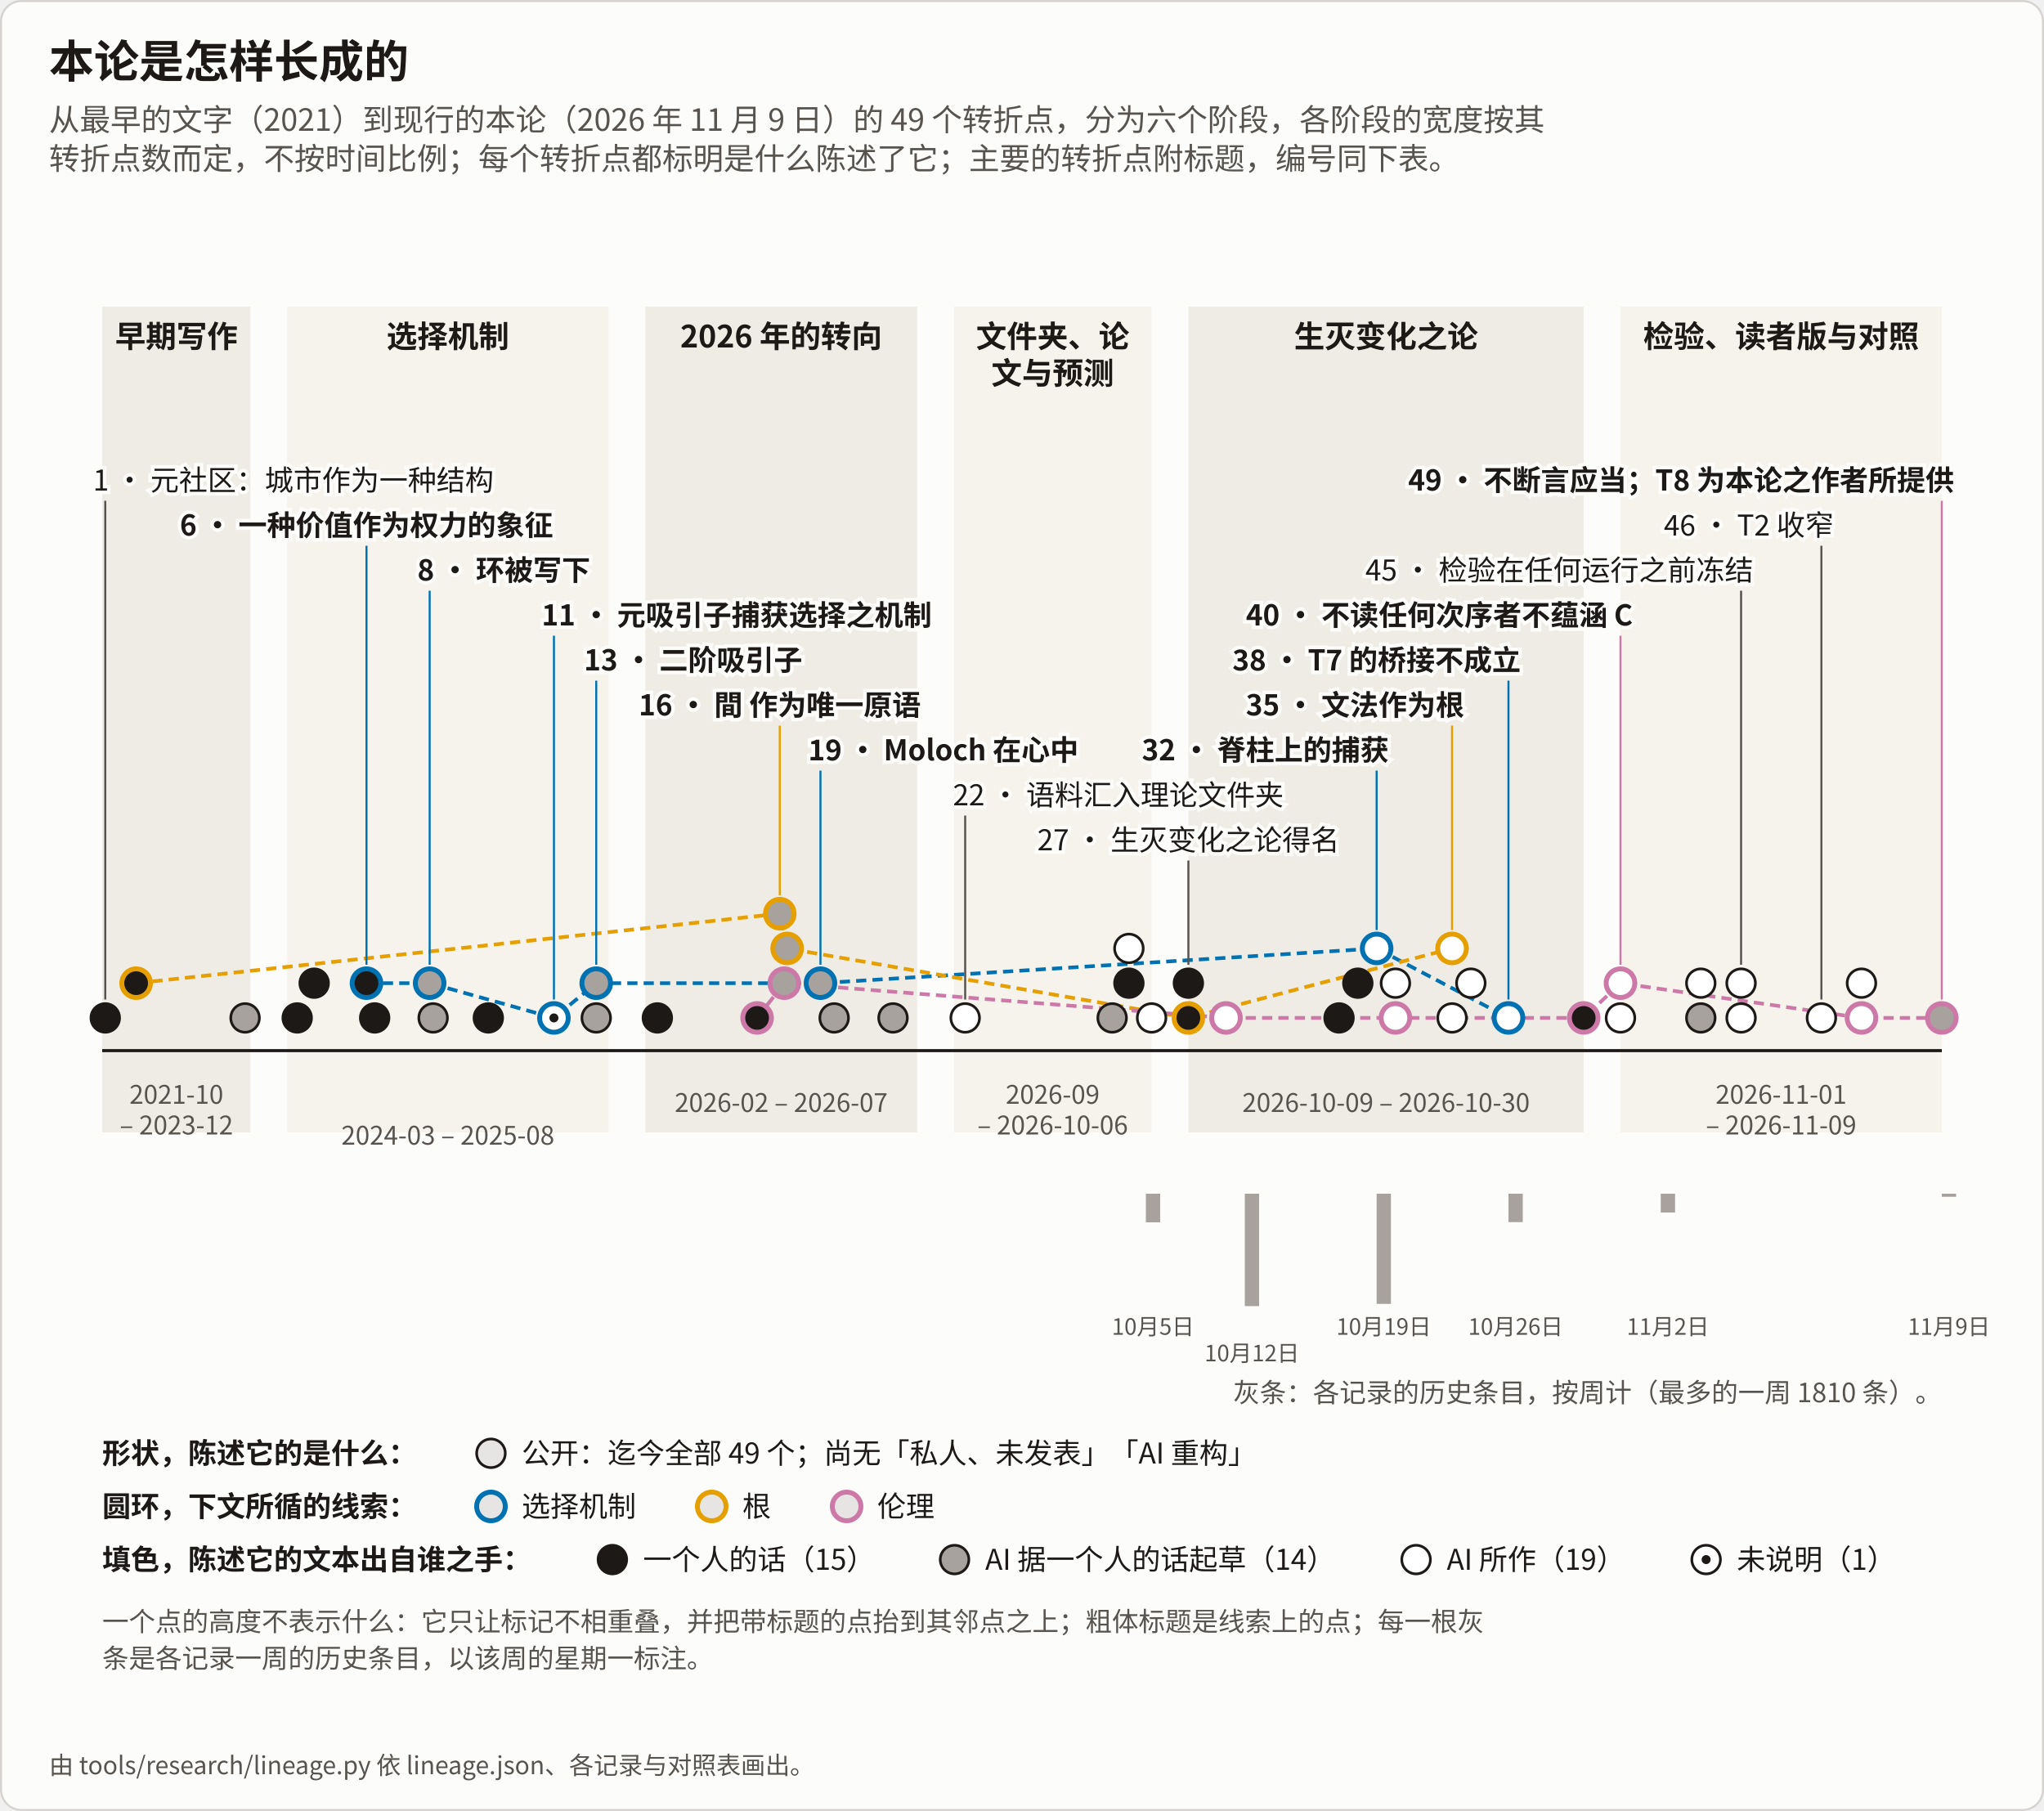
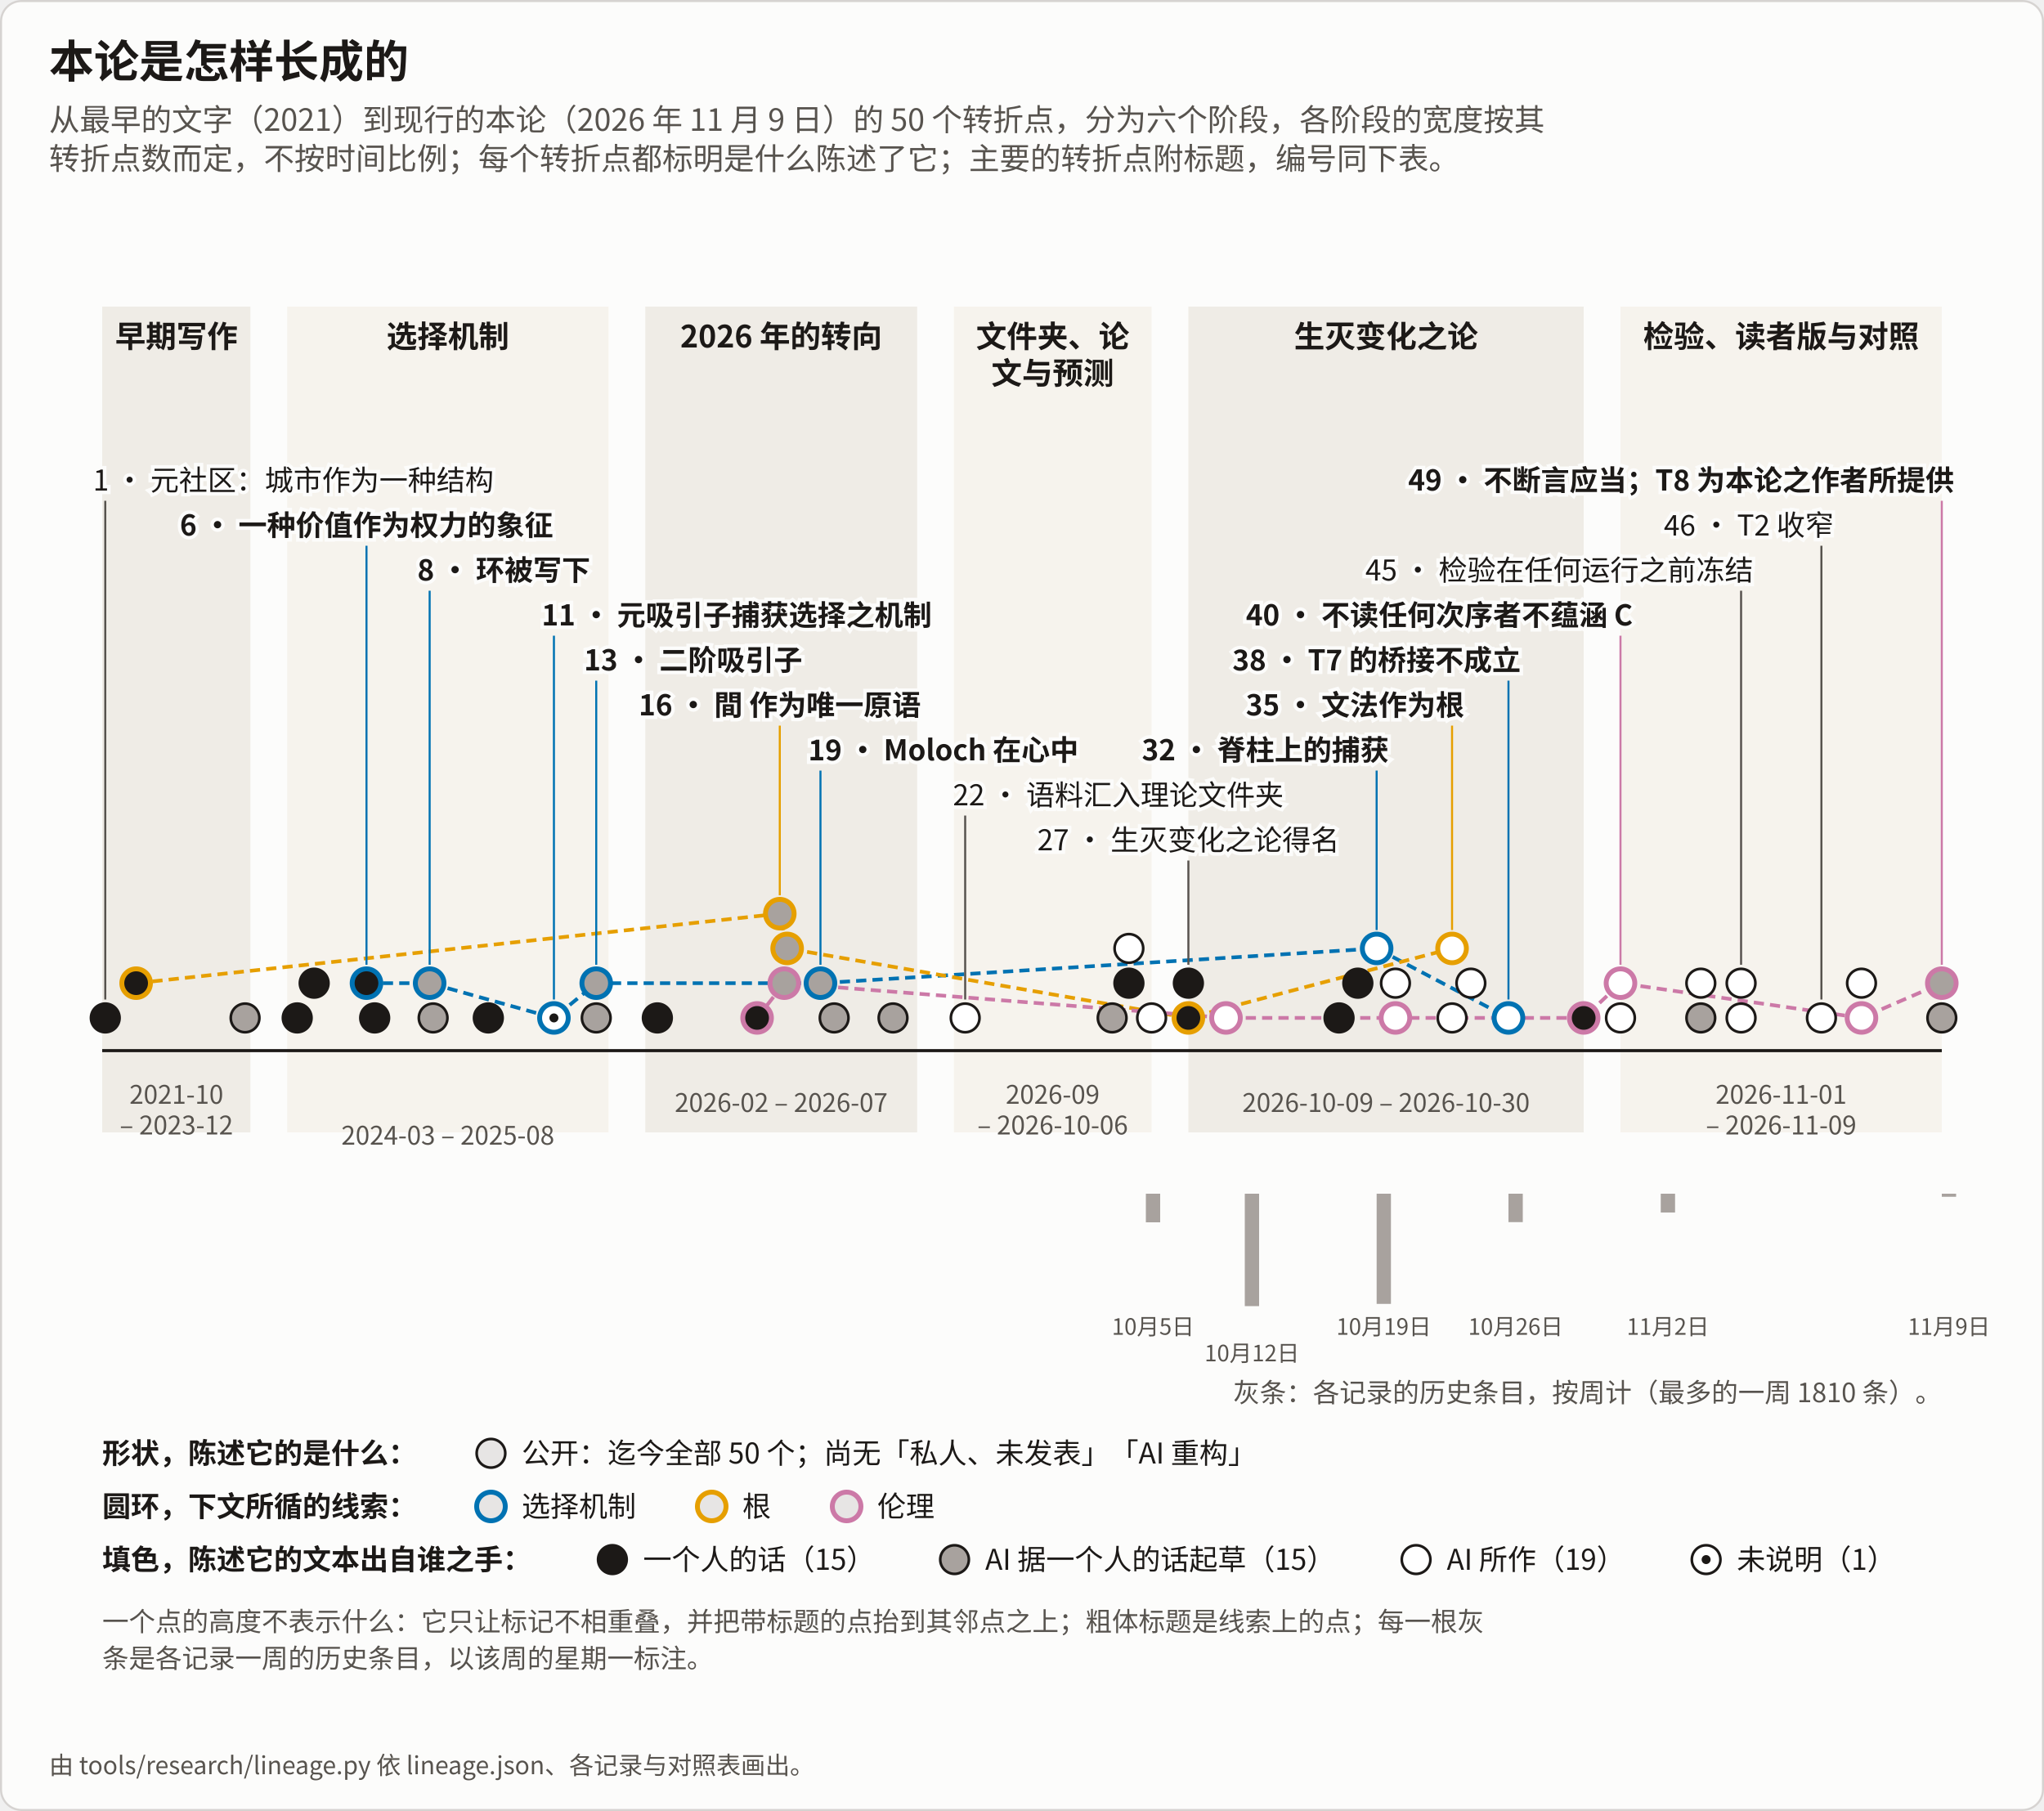
<svg xmlns="http://www.w3.org/2000/svg" viewBox="0 0 1000 886" width="1000" height="886" role="img" aria-labelledby="lineage-title" font-family="'PingFang SC', 'Hiragino Sans GB', 'Noto Sans CJK SC', 'Microsoft YaHei', sans-serif">
  <rect x="0.5" y="0.5" width="999" height="885" rx="10" fill="#fcfcfb" stroke="#d6d3d1" />
  <text x="24.0" y="38.0" font-size="22" font-weight="bold" text-anchor="start" fill="#1c1917">本论是怎样长成的</text>
-   <text x="24.0" y="64.0" font-size="15" text-anchor="start" fill="#57534e">从最早的文字（2021）到现行的本论（2026 年 11 月 9 日）的 49 个转折点，分为六个阶段，各阶段的宽度按其</text>
+   <text x="24.0" y="64.0" font-size="15" text-anchor="start" fill="#57534e">从最早的文字（2021）到现行的本论（2026 年 11 月 9 日）的 50 个转折点，分为六个阶段，各阶段的宽度按其</text>
  <text x="24.0" y="83.0" font-size="15" text-anchor="start" fill="#57534e">转折点数而定，不按时间比例；每个转折点都标明是什么陈述了它；主要的转折点附标题，编号同下表。</text>
  <rect x="50.0" y="150" width="72.5" height="404" fill="#efece6" />
  <text x="86.3" y="170.0" font-size="15" font-weight="bold" text-anchor="middle" fill="#1c1917">早期写作</text>
  <text x="86.3" y="540.0" font-size="12.5" text-anchor="middle" fill="#57534e">2021-10</text>
  <text x="86.3" y="555.0" font-size="12.5" text-anchor="middle" fill="#57534e">– 2023-12</text>
  <rect x="140.5" y="150" width="157.2" height="404" fill="#f6f3ed" />
  <text x="219.1" y="170.0" font-size="15" font-weight="bold" text-anchor="middle" fill="#1c1917">选择机制</text>
  <text x="219.1" y="560.0" font-size="12.5" text-anchor="middle" fill="#57534e">2024-03 – 2025-08</text>
  <rect x="315.7" y="150" width="133.0" height="404" fill="#efece6" />
  <text x="382.2" y="170.0" font-size="15" font-weight="bold" text-anchor="middle" fill="#1c1917">2026 年的转向</text>
  <text x="382.2" y="544.0" font-size="12.5" text-anchor="middle" fill="#57534e">2026-02 – 2026-07</text>
  <rect x="466.7" y="150" width="96.7" height="404" fill="#f6f3ed" />
  <text x="515.0" y="170.0" font-size="15" font-weight="bold" text-anchor="middle" fill="#1c1917">文件夹、论</text>
  <text x="515.0" y="188.0" font-size="15" font-weight="bold" text-anchor="middle" fill="#1c1917">文与预测</text>
  <text x="515.0" y="540.0" font-size="12.5" text-anchor="middle" fill="#57534e">2026-09</text>
  <text x="515.0" y="555.0" font-size="12.5" text-anchor="middle" fill="#57534e">– 2026-10-06</text>
  <rect x="581.4" y="150" width="193.4" height="404" fill="#efece6" />
  <text x="678.1" y="170.0" font-size="15" font-weight="bold" text-anchor="middle" fill="#1c1917">生灭变化之论</text>
  <text x="678.1" y="544.0" font-size="12.5" text-anchor="middle" fill="#57534e">2026-10-09 – 2026-10-30</text>
  <rect x="792.8" y="150" width="157.2" height="404" fill="#f6f3ed" />
  <text x="871.4" y="170.0" font-size="15" font-weight="bold" text-anchor="middle" fill="#1c1917">检验、读者版与对照</text>
  <text x="871.4" y="540.0" font-size="12.5" text-anchor="middle" fill="#57534e">2026-11-01</text>
  <text x="871.4" y="555.0" font-size="12.5" text-anchor="middle" fill="#57534e">– 2026-11-09</text>
  <line x1="50" y1="514" x2="950" y2="514" stroke="#1c1917" stroke-width="1.5" />
  <rect x="560.6" y="584.0" width="7" height="14.0" fill="#a8a29e" />
  <rect x="609.0" y="584.0" width="7" height="55.0" fill="#a8a29e" />
  <rect x="673.5" y="584.0" width="7" height="53.9" fill="#a8a29e" />
  <rect x="738.0" y="584.0" width="7" height="13.9" fill="#a8a29e" />
  <rect x="812.5" y="584.0" width="7" height="9.2" fill="#a8a29e" />
  <rect x="950.0" y="584.0" width="7" height="1.5" fill="#a8a29e" />
  <text x="564.1" y="653.0" font-size="11" text-anchor="middle" fill="#57534e">10月5日</text>
  <text x="612.5" y="666.0" font-size="11" text-anchor="middle" fill="#57534e">10月12日</text>
  <text x="677.0" y="653.0" font-size="11" text-anchor="middle" fill="#57534e">10月19日</text>
  <text x="741.5" y="653.0" font-size="11" text-anchor="middle" fill="#57534e">10月26日</text>
  <text x="816.0" y="653.0" font-size="11" text-anchor="middle" fill="#57534e">11月2日</text>
  <text x="953.5" y="653.0" font-size="11" text-anchor="middle" fill="#57534e">11月9日</text>
  <text x="950.0" y="686.0" font-size="13" text-anchor="end" fill="#57534e">灰条：各记录的历史条目，按周计（最多的一周 1810 条）。</text>
  <path d="M179.3,481.0 L210.2,481.0 L271.0,498.0 L291.7,481.0 L401.4,481.0 L673.5,464.0 L738.0,498.0" fill="none" stroke="#0072B2" stroke-width="1.8" stroke-dasharray="5 3" />
  <path d="M66.6,481.0 L381.5,447.0 L385.1,464.0 L581.4,498.0 L710.4,464.0" fill="none" stroke="#E69F00" stroke-width="1.8" stroke-dasharray="5 3" />
-   <path d="M370.4,498.0 L383.7,481.0 L599.8,498.0 L682.7,498.0 L774.8,498.0 L792.8,481.0 L910.7,498.0 L950.0,498.0" fill="none" stroke="#CC79A7" stroke-width="1.8" stroke-dasharray="5 3" />
+   <path d="M370.4,498.0 L383.7,481.0 L599.8,498.0 L682.7,498.0 L774.8,498.0 L792.8,481.0 L910.7,498.0 L950.0,481.0" fill="none" stroke="#CC79A7" stroke-width="1.8" stroke-dasharray="5 3" />
  <circle cx="51.5" cy="498.0" r="7" fill="#1c1917" stroke="#1c1917" stroke-width="1.3" />
  <circle cx="66.6" cy="481.0" r="7" fill="#1c1917" stroke="#E69F00" stroke-width="2.4" />
  <circle cx="119.9" cy="498.0" r="7" fill="#a8a29e" stroke="#1c1917" stroke-width="1.3" />
  <circle cx="145.4" cy="498.0" r="7" fill="#1c1917" stroke="#1c1917" stroke-width="1.3" />
  <circle cx="153.7" cy="481.0" r="7" fill="#1c1917" stroke="#1c1917" stroke-width="1.3" />
  <circle cx="179.3" cy="481.0" r="7" fill="#1c1917" stroke="#0072B2" stroke-width="2.4" />
  <circle cx="183.3" cy="498.0" r="7" fill="#1c1917" stroke="#1c1917" stroke-width="1.3" />
  <circle cx="210.2" cy="481.0" r="7" fill="#a8a29e" stroke="#0072B2" stroke-width="2.4" />
  <circle cx="211.9" cy="498.0" r="7" fill="#a8a29e" stroke="#1c1917" stroke-width="1.3" />
  <circle cx="238.9" cy="498.0" r="7" fill="#1c1917" stroke="#1c1917" stroke-width="1.3" />
  <circle cx="271.0" cy="498.0" r="7" fill="#ffffff" stroke="#0072B2" stroke-width="2.4" />
  <circle cx="271.0" cy="498.0" r="2.2" fill="#1c1917" />
  <circle cx="291.7" cy="498.0" r="7" fill="#a8a29e" stroke="#1c1917" stroke-width="1.3" />
  <circle cx="291.7" cy="481.0" r="7" fill="#a8a29e" stroke="#0072B2" stroke-width="2.4" />
  <circle cx="321.6" cy="498.0" r="7" fill="#1c1917" stroke="#1c1917" stroke-width="1.3" />
  <circle cx="370.4" cy="498.0" r="7" fill="#1c1917" stroke="#CC79A7" stroke-width="2.4" />
  <circle cx="381.5" cy="447.0" r="7" fill="#a8a29e" stroke="#E69F00" stroke-width="2.4" />
  <circle cx="383.7" cy="481.0" r="7" fill="#a8a29e" stroke="#CC79A7" stroke-width="2.4" />
  <circle cx="385.1" cy="464.0" r="7" fill="#a8a29e" stroke="#E69F00" stroke-width="2.4" />
  <circle cx="401.4" cy="481.0" r="7" fill="#a8a29e" stroke="#0072B2" stroke-width="2.4" />
  <circle cx="408.1" cy="498.0" r="7" fill="#a8a29e" stroke="#1c1917" stroke-width="1.3" />
  <circle cx="436.9" cy="498.0" r="7" fill="#a8a29e" stroke="#1c1917" stroke-width="1.3" />
  <circle cx="472.2" cy="498.0" r="7" fill="#ffffff" stroke="#1c1917" stroke-width="1.3" />
  <circle cx="544.1" cy="498.0" r="7" fill="#a8a29e" stroke="#1c1917" stroke-width="1.3" />
  <circle cx="552.3" cy="481.0" r="7" fill="#1c1917" stroke="#1c1917" stroke-width="1.3" />
  <circle cx="552.3" cy="464.0" r="7" fill="#ffffff" stroke="#1c1917" stroke-width="1.3" />
  <circle cx="563.4" cy="498.0" r="7" fill="#ffffff" stroke="#1c1917" stroke-width="1.3" />
  <circle cx="581.4" cy="481.0" r="7" fill="#1c1917" stroke="#1c1917" stroke-width="1.3" />
  <circle cx="581.4" cy="498.0" r="7" fill="#1c1917" stroke="#E69F00" stroke-width="2.4" />
  <circle cx="599.8" cy="498.0" r="7" fill="#ffffff" stroke="#CC79A7" stroke-width="2.4" />
  <circle cx="655.1" cy="498.0" r="7" fill="#1c1917" stroke="#1c1917" stroke-width="1.3" />
  <circle cx="664.3" cy="481.0" r="7" fill="#1c1917" stroke="#1c1917" stroke-width="1.3" />
  <circle cx="673.5" cy="464.0" r="7" fill="#ffffff" stroke="#0072B2" stroke-width="2.4" />
  <circle cx="682.7" cy="498.0" r="7" fill="#ffffff" stroke="#CC79A7" stroke-width="2.4" />
  <circle cx="682.7" cy="481.0" r="7" fill="#ffffff" stroke="#1c1917" stroke-width="1.3" />
  <circle cx="710.4" cy="464.0" r="7" fill="#ffffff" stroke="#E69F00" stroke-width="2.4" />
  <circle cx="710.4" cy="498.0" r="7" fill="#ffffff" stroke="#1c1917" stroke-width="1.3" />
  <circle cx="719.6" cy="481.0" r="7" fill="#ffffff" stroke="#1c1917" stroke-width="1.3" />
  <circle cx="738.0" cy="498.0" r="7" fill="#ffffff" stroke="#0072B2" stroke-width="2.4" />
  <circle cx="774.8" cy="498.0" r="7" fill="#1c1917" stroke="#CC79A7" stroke-width="2.4" />
  <circle cx="792.8" cy="481.0" r="7" fill="#ffffff" stroke="#CC79A7" stroke-width="2.4" />
  <circle cx="792.8" cy="498.0" r="7" fill="#ffffff" stroke="#1c1917" stroke-width="1.3" />
  <circle cx="832.1" cy="498.0" r="7" fill="#a8a29e" stroke="#1c1917" stroke-width="1.3" />
  <circle cx="832.1" cy="481.0" r="7" fill="#ffffff" stroke="#1c1917" stroke-width="1.3" />
  <circle cx="851.8" cy="498.0" r="7" fill="#ffffff" stroke="#1c1917" stroke-width="1.3" />
  <circle cx="851.8" cy="481.0" r="7" fill="#ffffff" stroke="#1c1917" stroke-width="1.3" />
  <circle cx="891.1" cy="498.0" r="7" fill="#ffffff" stroke="#1c1917" stroke-width="1.3" />
  <circle cx="910.7" cy="498.0" r="7" fill="#ffffff" stroke="#CC79A7" stroke-width="2.4" />
  <circle cx="910.7" cy="481.0" r="7" fill="#ffffff" stroke="#1c1917" stroke-width="1.3" />
-   <circle cx="950.0" cy="498.0" r="7" fill="#a8a29e" stroke="#CC79A7" stroke-width="2.4" />
+   <circle cx="950.0" cy="481.0" r="7" fill="#a8a29e" stroke="#CC79A7" stroke-width="2.4" />
+   <circle cx="950.0" cy="498.0" r="7" fill="#a8a29e" stroke="#1c1917" stroke-width="1.3" />
  <line x1="51.5" y1="489.0" x2="51.5" y2="245.0" stroke="#57534e" stroke-width="1" />
  <text x="45.5" y="240.0" font-size="14" text-anchor="start" fill="#1c1917" stroke="#fcfcfb" stroke-width="3.5" paint-order="stroke">1 · 元社区：城市作为一种结构</text>
  <line x1="179.3" y1="472.0" x2="179.3" y2="267.0" stroke="#0072B2" stroke-width="1" />
  <text x="179.3" y="262.0" font-size="14" font-weight="bold" text-anchor="middle" fill="#1c1917" stroke="#fcfcfb" stroke-width="3.5" paint-order="stroke">6 · 一种价值作为权力的象征</text>
  <line x1="210.2" y1="472.0" x2="210.2" y2="289.0" stroke="#0072B2" stroke-width="1" />
  <text x="204.2" y="284.0" font-size="14" font-weight="bold" text-anchor="start" fill="#1c1917" stroke="#fcfcfb" stroke-width="3.5" paint-order="stroke">8 · 环被写下</text>
  <line x1="271.0" y1="489.0" x2="271.0" y2="311.0" stroke="#0072B2" stroke-width="1" />
  <text x="265.0" y="306.0" font-size="14" font-weight="bold" text-anchor="start" fill="#1c1917" stroke="#fcfcfb" stroke-width="3.5" paint-order="stroke">11 · 元吸引子捕获选择之机制</text>
  <line x1="291.7" y1="472.0" x2="291.7" y2="333.0" stroke="#0072B2" stroke-width="1" />
  <text x="285.7" y="328.0" font-size="14" font-weight="bold" text-anchor="start" fill="#1c1917" stroke="#fcfcfb" stroke-width="3.5" paint-order="stroke">13 · 二阶吸引子</text>
  <line x1="381.5" y1="438.0" x2="381.5" y2="355.0" stroke="#E69F00" stroke-width="1" />
  <text x="381.5" y="350.0" font-size="14" font-weight="bold" text-anchor="middle" fill="#1c1917" stroke="#fcfcfb" stroke-width="3.5" paint-order="stroke">16 · 間 作为唯一原语</text>
  <line x1="401.4" y1="472.0" x2="401.4" y2="377.0" stroke="#0072B2" stroke-width="1" />
  <text x="395.4" y="372.0" font-size="14" font-weight="bold" text-anchor="start" fill="#1c1917" stroke="#fcfcfb" stroke-width="3.5" paint-order="stroke">19 · Moloch 在心中</text>
  <line x1="472.2" y1="489.0" x2="472.2" y2="399.0" stroke="#57534e" stroke-width="1" />
  <text x="466.2" y="394.0" font-size="14" text-anchor="start" fill="#1c1917" stroke="#fcfcfb" stroke-width="3.5" paint-order="stroke">22 · 语料汇入理论文件夹</text>
  <line x1="581.4" y1="472.0" x2="581.4" y2="421.0" stroke="#57534e" stroke-width="1" />
  <text x="581.4" y="416.0" font-size="14" text-anchor="middle" fill="#1c1917" stroke="#fcfcfb" stroke-width="3.5" paint-order="stroke">27 · 生灭变化之论得名</text>
  <line x1="673.5" y1="455.0" x2="673.5" y2="377.0" stroke="#0072B2" stroke-width="1" />
  <text x="679.5" y="372.0" font-size="14" font-weight="bold" text-anchor="end" fill="#1c1917" stroke="#fcfcfb" stroke-width="3.5" paint-order="stroke">32 · 脊柱上的捕获</text>
  <line x1="710.4" y1="455.0" x2="710.4" y2="355.0" stroke="#E69F00" stroke-width="1" />
  <text x="716.4" y="350.0" font-size="14" font-weight="bold" text-anchor="end" fill="#1c1917" stroke="#fcfcfb" stroke-width="3.5" paint-order="stroke">35 · 文法作为根</text>
  <line x1="738.0" y1="489.0" x2="738.0" y2="333.0" stroke="#0072B2" stroke-width="1" />
  <text x="744.0" y="328.0" font-size="14" font-weight="bold" text-anchor="end" fill="#1c1917" stroke="#fcfcfb" stroke-width="3.5" paint-order="stroke">38 · T7 的桥接不成立</text>
  <line x1="792.8" y1="472.0" x2="792.8" y2="311.0" stroke="#CC79A7" stroke-width="1" />
  <text x="798.8" y="306.0" font-size="14" font-weight="bold" text-anchor="end" fill="#1c1917" stroke="#fcfcfb" stroke-width="3.5" paint-order="stroke">40 · 不读任何次序者不蕴涵 C</text>
  <line x1="851.8" y1="472.0" x2="851.8" y2="289.0" stroke="#57534e" stroke-width="1" />
  <text x="857.8" y="284.0" font-size="14" text-anchor="end" fill="#1c1917" stroke="#fcfcfb" stroke-width="3.5" paint-order="stroke">45 · 检验在任何运行之前冻结</text>
  <line x1="891.1" y1="489.0" x2="891.1" y2="267.0" stroke="#57534e" stroke-width="1" />
  <text x="897.1" y="262.0" font-size="14" text-anchor="end" fill="#1c1917" stroke="#fcfcfb" stroke-width="3.5" paint-order="stroke">46 · T2 收窄</text>
-   <line x1="950.0" y1="489.0" x2="950.0" y2="245.0" stroke="#CC79A7" stroke-width="1" />
+   <line x1="950.0" y1="472.0" x2="950.0" y2="245.0" stroke="#CC79A7" stroke-width="1" />
  <text x="956.0" y="240.0" font-size="14" font-weight="bold" text-anchor="end" fill="#1c1917" stroke="#fcfcfb" stroke-width="3.5" paint-order="stroke">49 · 不断言应当；T8 为本论之作者所提供</text>
  <text x="50.0" y="716.0" font-size="14" font-weight="bold" text-anchor="start" fill="#1c1917">形状，陈述它的是什么：</text>
  <circle cx="240.2" cy="711.0" r="7" fill="#e7e5e4" stroke="#1c1917" stroke-width="1.3" />
-   <text x="255.2" y="716.0" font-size="14" text-anchor="start" fill="#1c1917">公开：迄今全部 49 个；尚无「私人、未发表」「AI 重构」</text>
+   <text x="255.2" y="716.0" font-size="14" text-anchor="start" fill="#1c1917">公开：迄今全部 50 个；尚无「私人、未发表」「AI 重构」</text>
  <text x="50.0" y="742.0" font-size="14" font-weight="bold" text-anchor="start" fill="#1c1917">圆环，下文所循的线索：</text>
  <circle cx="240.2" cy="737.0" r="7" fill="#e7e5e4" stroke="#0072B2" stroke-width="2.4" />
  <text x="255.2" y="742.0" font-size="14" text-anchor="start" fill="#1c1917">选择机制</text>
  <circle cx="348.2" cy="737.0" r="7" fill="#e7e5e4" stroke="#E69F00" stroke-width="2.4" />
  <text x="363.2" y="742.0" font-size="14" text-anchor="start" fill="#1c1917">根</text>
  <circle cx="414.2" cy="737.0" r="7" fill="#e7e5e4" stroke="#CC79A7" stroke-width="2.4" />
  <text x="429.2" y="742.0" font-size="14" text-anchor="start" fill="#1c1917">伦理</text>
  <text x="50.0" y="768.0" font-size="14" font-weight="bold" text-anchor="start" fill="#1c1917">填色，陈述它的文本出自谁之手：</text>
  <circle cx="299.6" cy="763.0" r="7" fill="#1c1917" stroke="#1c1917" stroke-width="1.3" />
  <text x="314.6" y="768.0" font-size="14" text-anchor="start" fill="#1c1917">一个人的话（15）</text>
  <circle cx="467.0" cy="763.0" r="7" fill="#a8a29e" stroke="#1c1917" stroke-width="1.3" />
-   <text x="482.0" y="768.0" font-size="14" text-anchor="start" fill="#1c1917">AI 据一个人的话起草（14）</text>
+   <text x="482.0" y="768.0" font-size="14" text-anchor="start" fill="#1c1917">AI 据一个人的话起草（15）</text>
  <circle cx="692.8" cy="763.0" r="7" fill="#ffffff" stroke="#1c1917" stroke-width="1.3" />
  <text x="707.8" y="768.0" font-size="14" text-anchor="start" fill="#1c1917">AI 所作（19）</text>
  <circle cx="834.7" cy="763.0" r="7" fill="#ffffff" stroke="#1c1917" stroke-width="1.3" />
  <circle cx="834.7" cy="763.0" r="2.2" fill="#1c1917" />
  <text x="849.7" y="768.0" font-size="14" text-anchor="start" fill="#1c1917">未说明（1）</text>
  <text x="50.0" y="798.0" font-size="13" text-anchor="start" fill="#57534e">一个点的高度不表示什么：它只让标记不相重叠，并把带标题的点抬到其邻点之上；粗体标题是线索上的点；每一根灰</text>
  <text x="50.0" y="816.0" font-size="13" text-anchor="start" fill="#57534e">条是各记录一周的历史条目，以该周的星期一标注。</text>
  <text x="24.0" y="868.0" font-size="12" text-anchor="start" fill="#57534e">由 tools/research/lineage.py 依 lineage.json、各记录与对照表画出。</text>
</svg>
